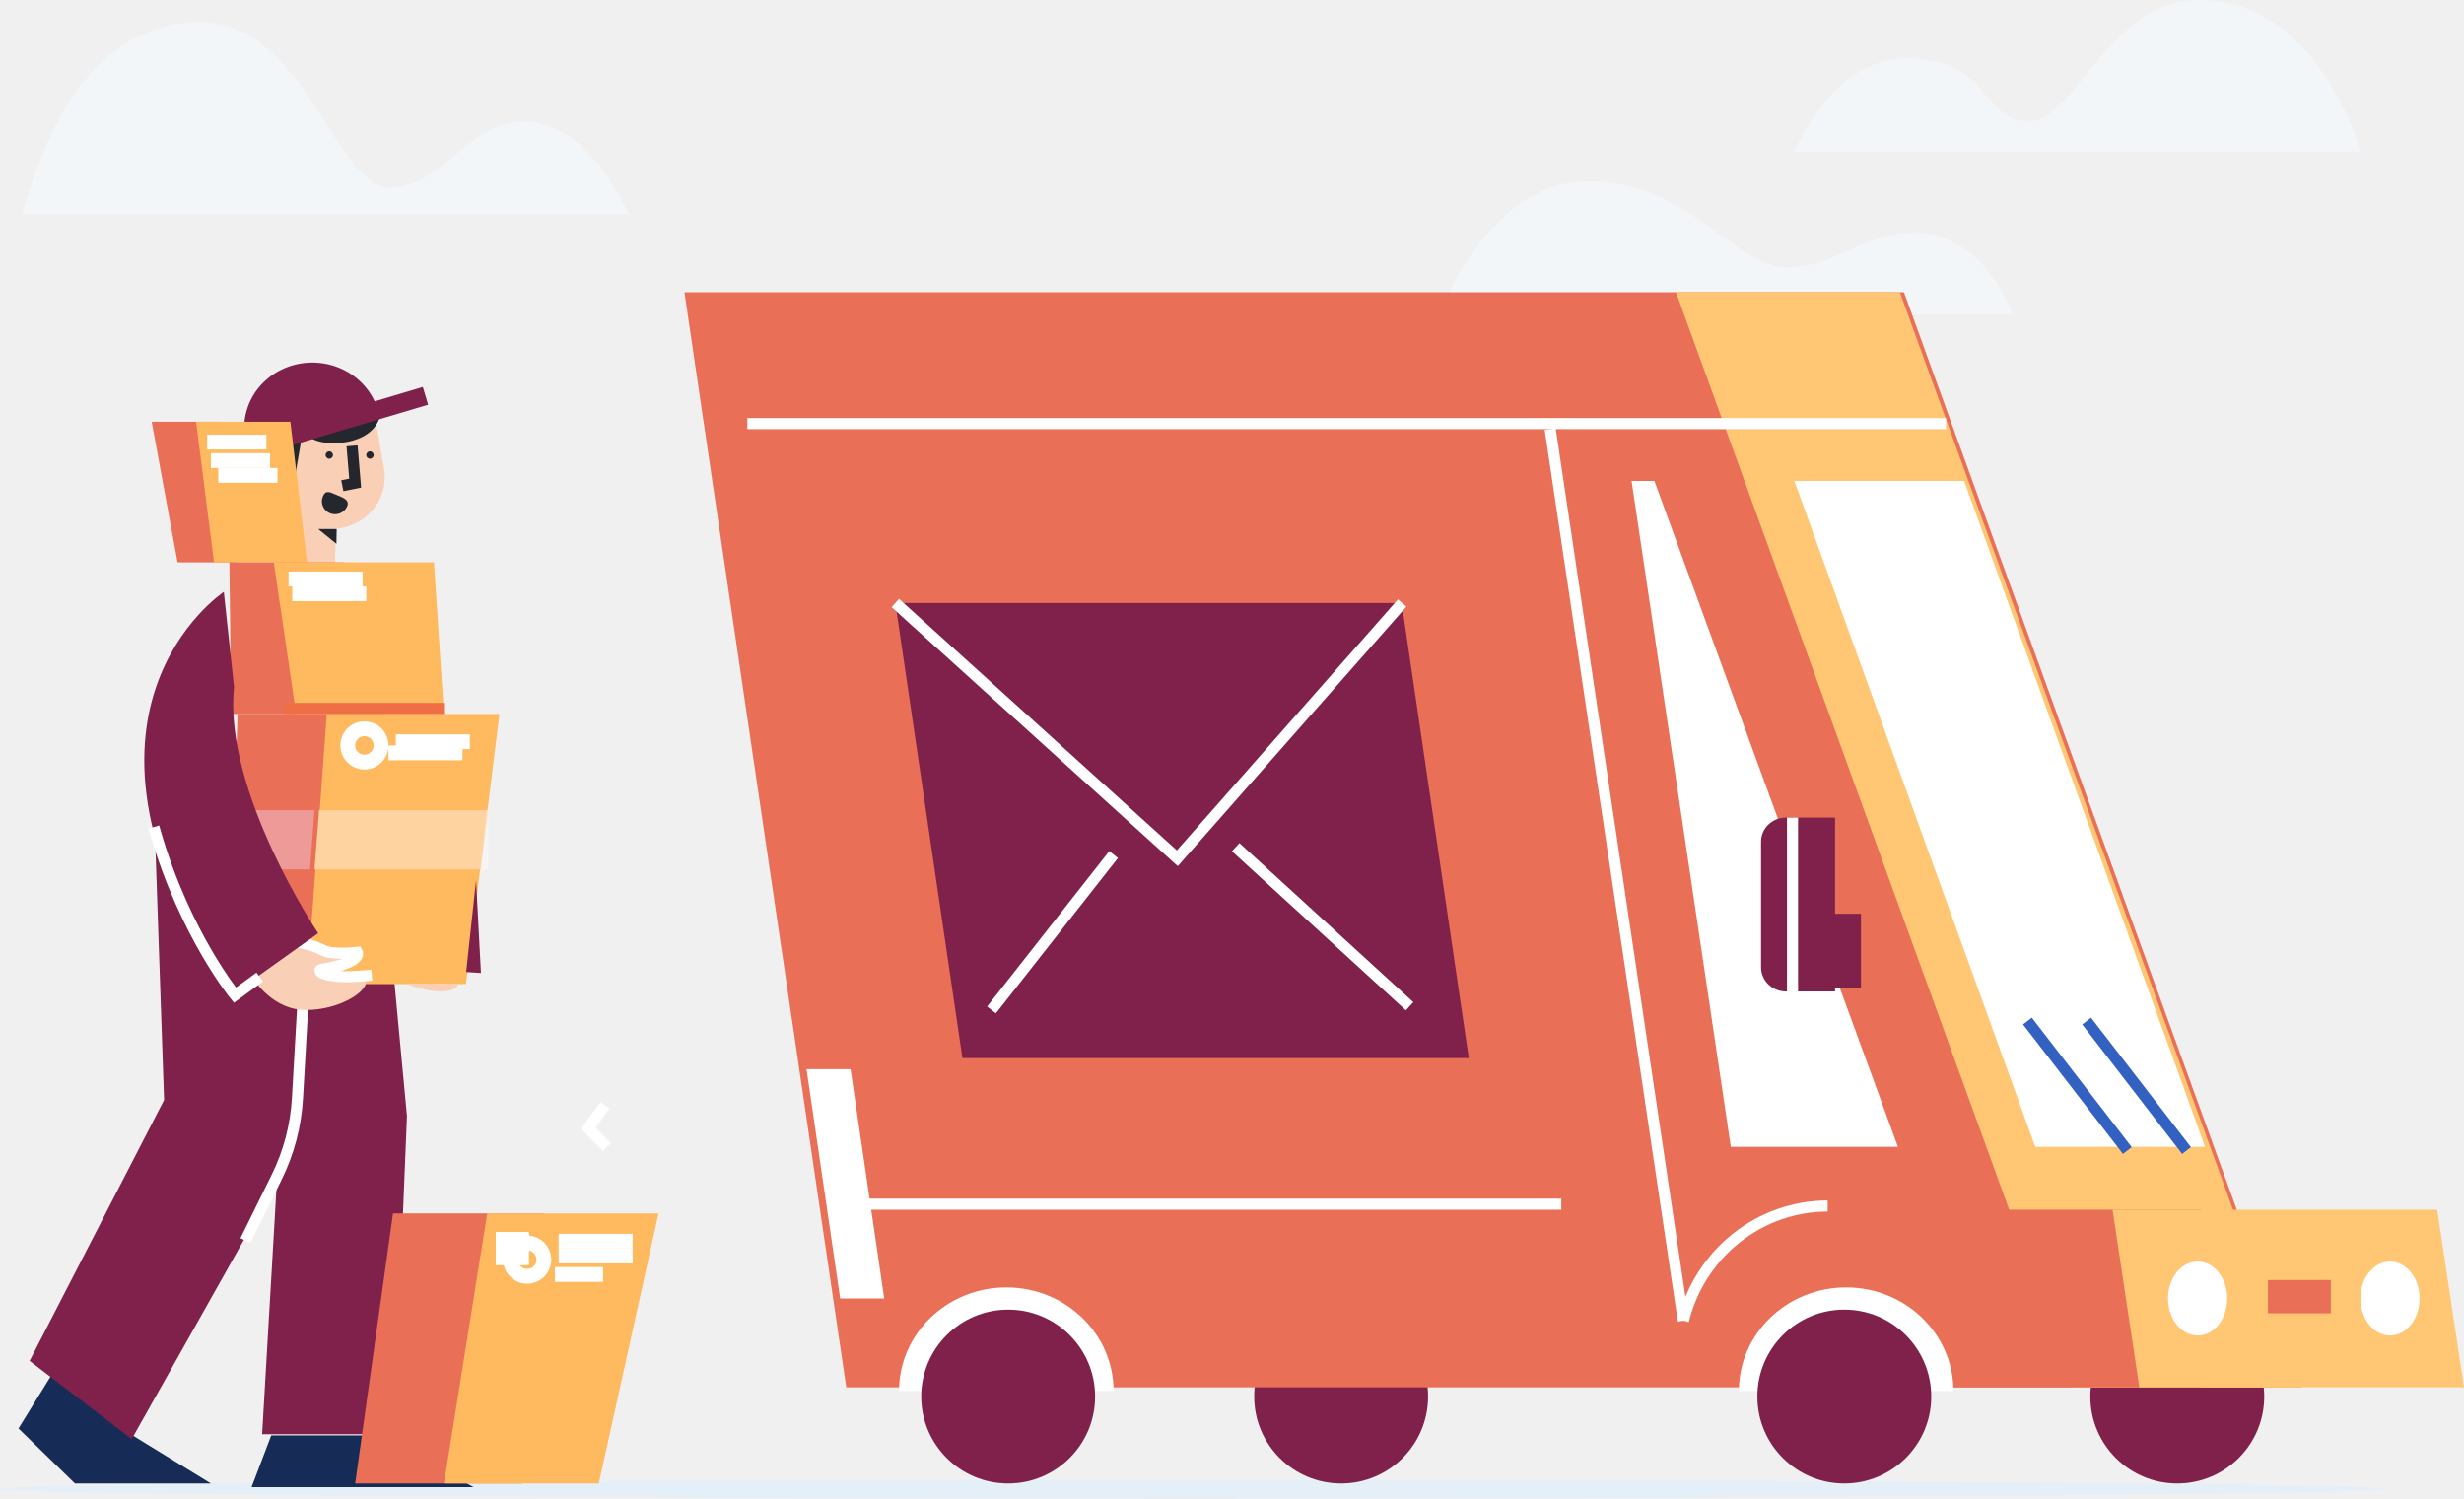
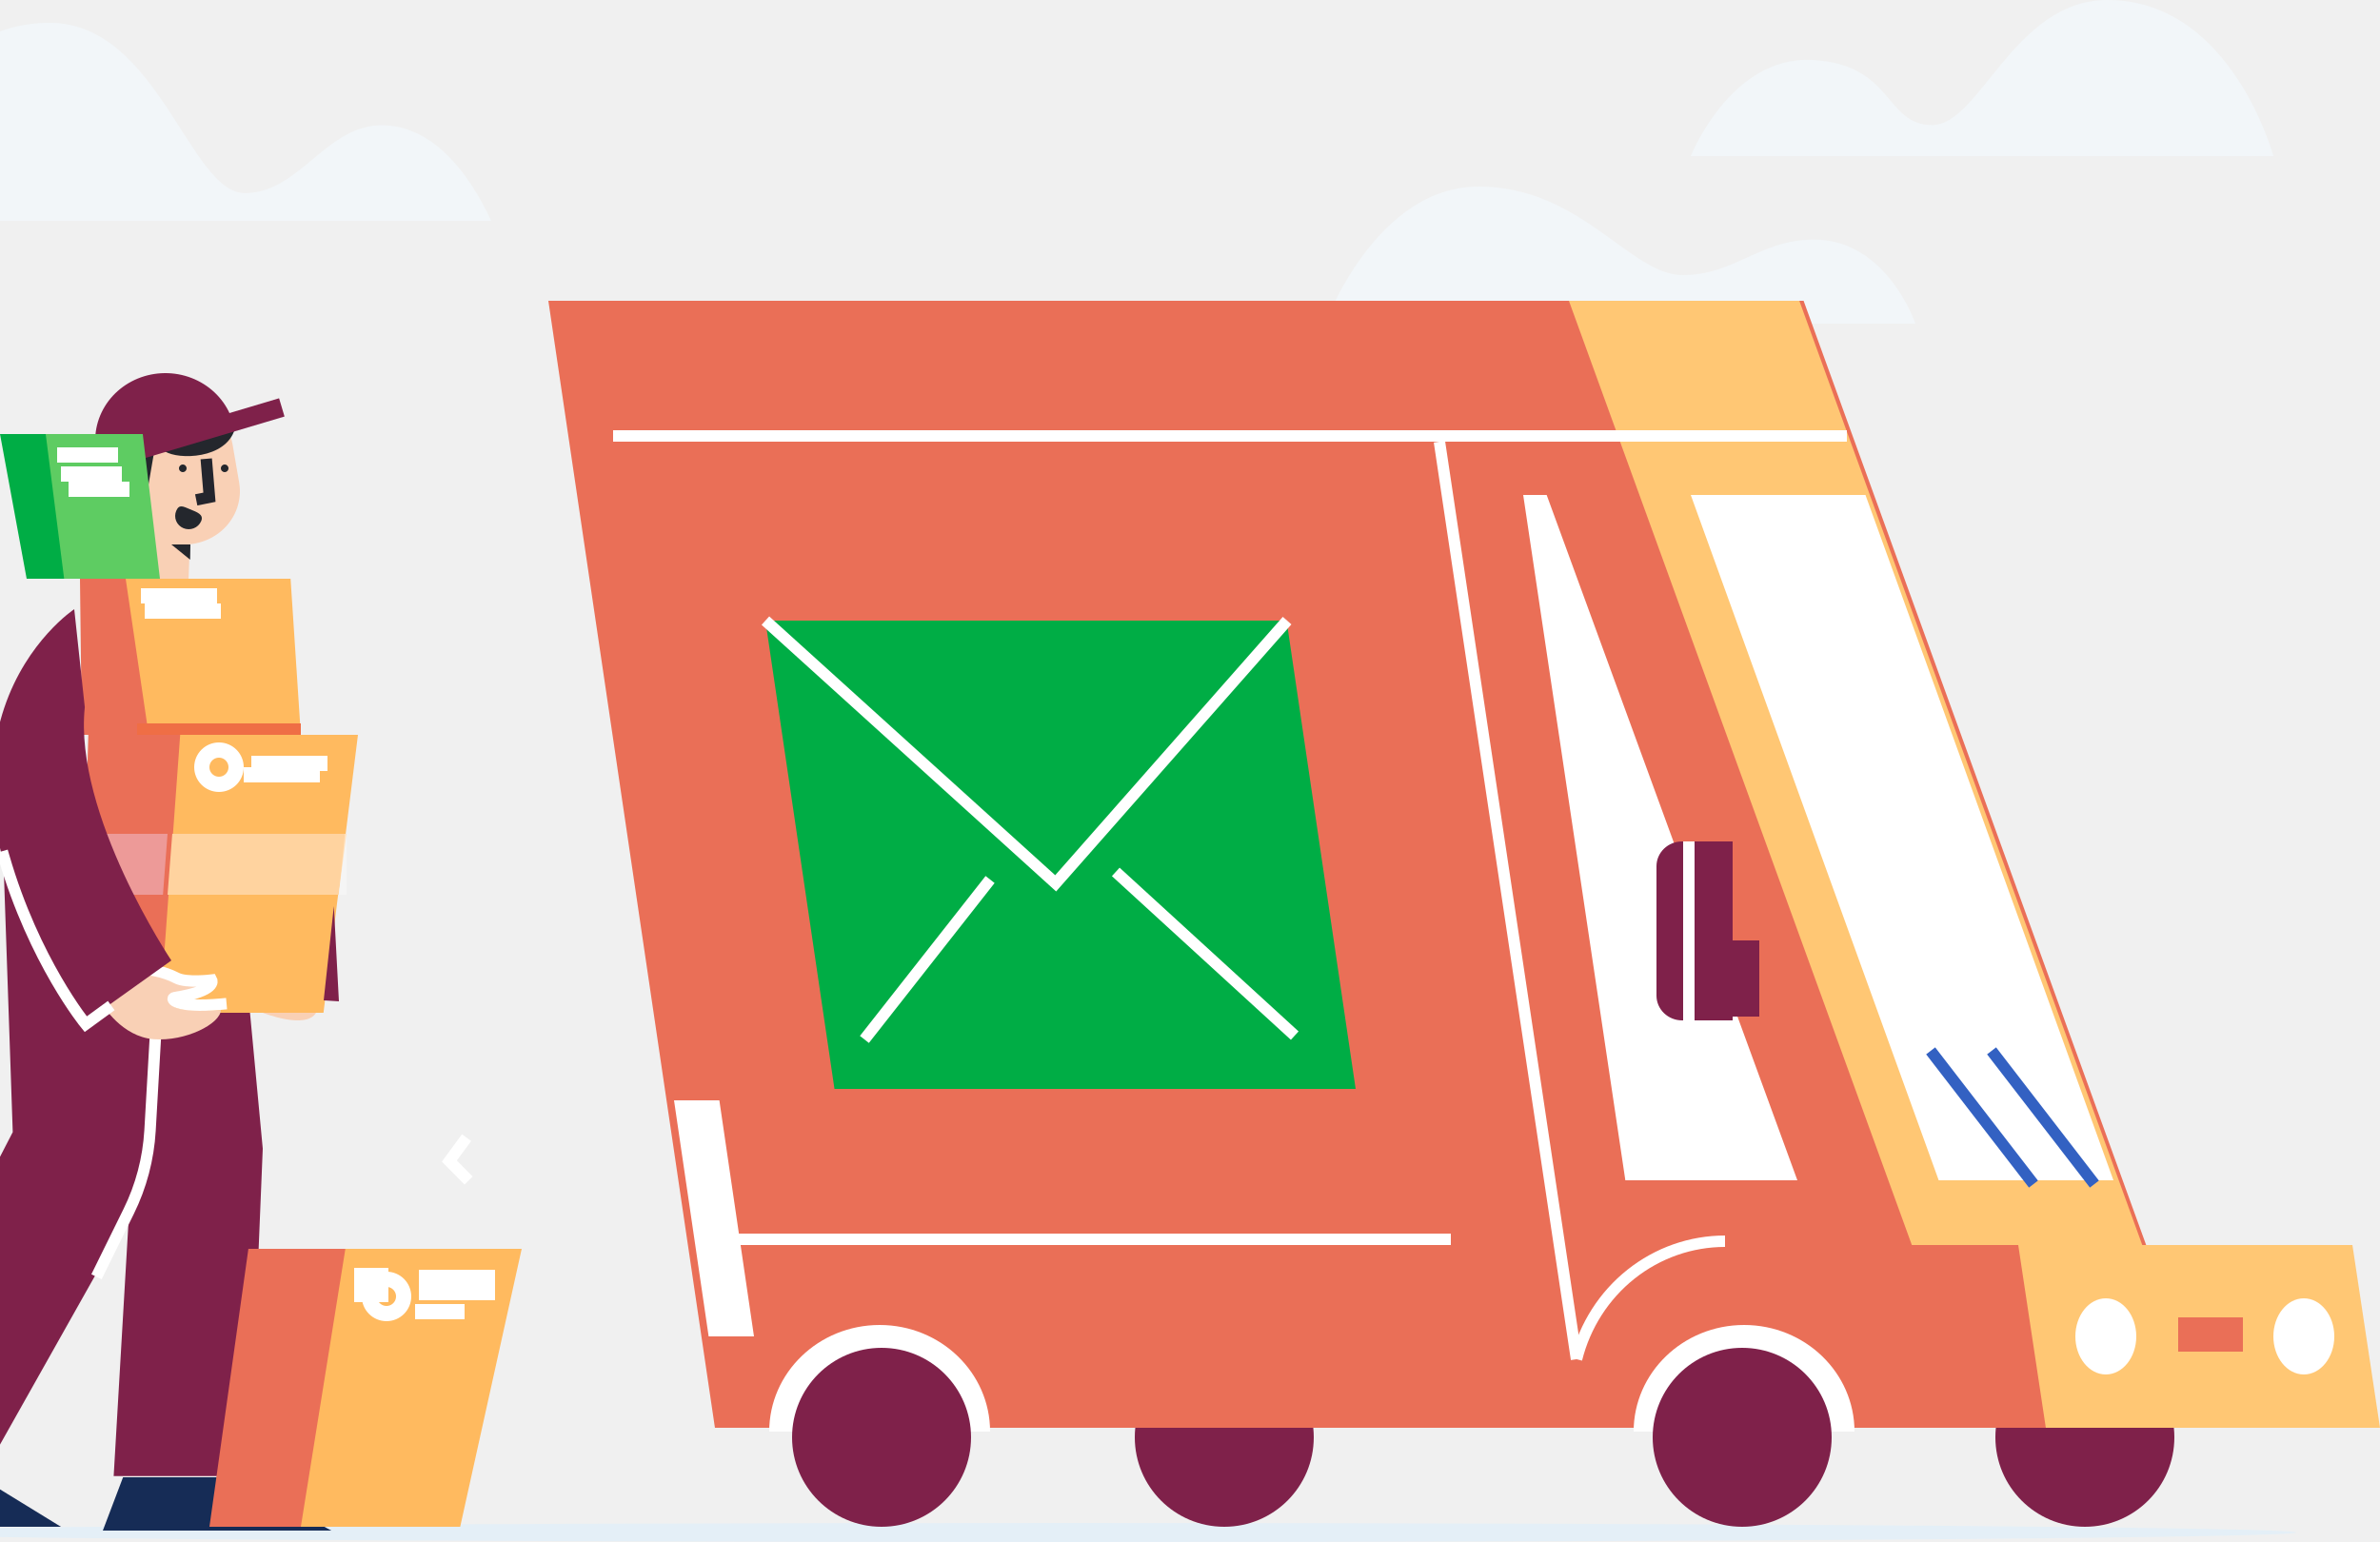
- <svg xmlns="http://www.w3.org/2000/svg" width="666px" height="405px" viewBox="0 0 666 405" version="1.1">
+ <svg xmlns="http://www.w3.org/2000/svg" width="625px" height="405px" viewBox="0 0 625 405" version="1.1">
  <g id="Page-1" stroke="none" stroke-width="1" fill="none" fill-rule="evenodd">
-     <g id="Post-Copy" transform="translate(-86, -269)">
-       <g id="20" transform="translate(86, 269)">
+     <g id="Post-Copy" transform="translate(0, -260)">
+       <g id="20" transform="translate(-41, 260)">
        <path d="M389,85 L544,85 C544,85 536.533,62.927 517.396,62.927 C503.067,62.927 496.615,72.251 482.859,72.251 C469.103,72.251 456.191,49 429.328,49 C402.135,49 389,85 389,85 Z" id="Path" fill="#F2F6F9" fill-rule="nonzero" />
        <path d="M638,41 L485,41 C485,41 495.444,14.638 516.886,15.749 C538.328,16.86 535.844,32.846 548.401,32.846 C560.957,32.846 569.879,0 594.404,0 C627.001,0 638,41 638,41 Z" id="Path" fill="#F2F6F9" fill-rule="nonzero" />
        <path d="M6,58 L170,58 C163.869,44.874 154.549,33.287 141.848,32.899 C126.689,32.438 119.867,50.722 105.307,50.722 C90.748,50.722 82.491,6 54.047,6 C25.28,6 11.975,35.457 6,58 Z" id="Path" fill="#F2F6F9" fill-rule="nonzero" />
        <polygon id="Path" fill="#F9D0B5" fill-rule="nonzero" points="91 138.561 75.76 138 75 159.439 90.24 160" />
        <path d="M322,405 C499.834,405 644,403.88 644,402.5 C644,401.12 499.834,400 322,400 C144.164,400 0,401.12 0,402.5 C0,403.88 144.164,405 322,405 Z" id="Path" fill="#E4EFF7" fill-rule="nonzero" />
        <polygon id="Path" fill="#162C56" fill-rule="nonzero" points="57 401 20.253 401 5 386.125 14.959 370 31.763 385.5" />
        <polygon id="Path" fill="#7F214A" fill-rule="nonzero" points="35.604 389 74.846 319.272 70.853 387.677 106.467 387.677 110 301.686 101.153 207.48 41.254 207 44.351 297.339 8 367.858" />
        <path d="M67,334 L74.78,318.203 C78.058,311.572 79.969,304.332 80.397,296.925 L82,269" id="Path" stroke="#FFFFFF" stroke-width="3" stroke-linecap="square" />
        <polygon id="Path" fill="#162C56" fill-rule="nonzero" points="73.309 388 68 402 128 402 102.366 388" />
        <path d="M87.271,142.957 L89.113,142.997 C91.255,143.041 93.381,142.631 95.339,141.798 C97.297,140.964 99.04,139.727 100.443,138.174 C101.845,136.621 102.873,134.79 103.454,132.813 C104.035,130.835 104.154,128.759 103.803,126.732 L102.067,116.693 C101.507,113.45 99.773,110.501 97.17,108.362 C94.567,106.224 91.262,105.033 87.834,105.001 L87.834,105.001 C85.92,104.982 84.02,105.325 82.244,106.01 C80.468,106.696 78.85,107.71 77.482,108.995 C76.115,110.28 75.025,111.811 74.274,113.5 C73.523,115.189 73.127,117.003 73.108,118.839 L73.001,128.839 C72.961,132.52 74.437,136.068 77.109,138.711 C79.781,141.355 83.433,142.881 87.271,142.957 L87.271,142.957 Z" id="Path" fill="#F9D0B5" fill-rule="nonzero" />
        <path d="M77.943,133.025 L77.946,133.022 C80.212,131.405 80.674,128.342 78.977,126.181 L77.233,123.959 C75.536,121.798 72.324,121.357 70.057,122.975 L70.054,122.978 C67.788,124.595 67.326,127.658 69.023,129.819 L70.767,132.042 C72.464,134.202 75.676,134.642 77.943,133.025 Z" id="Path" fill="#3361C2" fill-rule="nonzero" />
        <path d="M72,127 L74,129" id="Path" stroke="#FFFFFF" stroke-width="3" stroke-linecap="square" />
        <polyline id="Path" stroke="#24252D" stroke-width="3" stroke-linecap="square" points="95.285 122 96 130.598 94 131" />
        <path d="M87.287,134.144 C87.103,134.565 87.006,135.017 87,135.474 C86.994,135.932 87.081,136.386 87.254,136.811 C87.428,137.235 87.685,137.622 88.011,137.95 C88.337,138.277 88.726,138.539 89.155,138.719 C89.584,138.899 90.045,138.994 90.512,139 C90.978,139.005 91.441,138.92 91.875,138.75 C92.308,138.58 92.703,138.328 93.037,138.009 C93.37,137.689 93.637,137.308 93.82,136.887 C94.595,135.118 92.725,134.509 90.899,133.754 C89.073,132.998 88.061,132.375 87.287,134.144 Z" id="Path" fill="#24272D" fill-rule="nonzero" />
        <path d="M78.505,136 L81.163,120.521 L81.796,116.863 C82.787,117.742 83.917,118.453 85.141,118.964 C89.582,120.846 102.046,120.078 102.999,111.018 C103.089,110.148 98.214,110.713 98.092,110.156 C97.229,105.965 96.149,107.197 92.608,107.115 C86.303,106.965 81.633,103.709 73.516,109.075 C63.8,115.497 69.877,128.529 69.877,128.529 C69.877,128.529 74.227,126.37 78.505,136 Z" id="Path" fill="#24272D" fill-rule="nonzero" />
        <polygon id="Path" fill="#24272D" fill-rule="nonzero" points="91 143 86 143 90.933 147" />
        <path d="M89,124 C89.552,124 90,123.552 90,123 C90,122.448 89.552,122 89,122 C88.448,122 88,122.448 88,123 C88,123.552 88.448,124 89,124 Z" id="Path" fill="#24272D" fill-rule="nonzero" />
        <path d="M100,124 C100.552,124 101,123.552 101,123 C101,122.448 100.552,122 100,122 C99.448,122 99,122.448 99,123 C99,123.552 99.448,124 100,124 Z" id="Path" fill="#24272D" fill-rule="nonzero" />
        <path d="M66.855,121 C65.384,116.529 65.824,111.68 68.08,107.52 C70.335,103.361 74.221,100.231 78.881,98.82 C83.542,97.409 88.596,97.831 92.931,99.995 C97.267,102.159 100.529,105.887 102,110.358" id="Path" fill="#7F214A" fill-rule="nonzero" />
        <path d="M68,121 L115,107" id="Path" stroke="#7F214A" stroke-width="5" />
        <polyline id="Path" stroke="#FFFFFF" stroke-width="3" stroke-linecap="square" points="162.638 300 159 304.952 163 309" />
        <polygon id="Path" fill="#EA6F57" fill-rule="nonzero" points="98.273 266 62 266 64.199 193 104 193 98.242 265.896" />
-         <polygon id="Path" fill="#EA6F57" fill-rule="nonzero" points="64 152 47.998 152 41 114 59.313 114" />
-         <polygon id="Path" fill="#FFBA5F" fill-rule="nonzero" points="83 152 57.841 152 53 114 78.488 114" />
+         <polygon id="Path" fill="#00AD45" fill-rule="nonzero" points="64 152 47.998 152 41 114 59.313 114" />
+         <polygon id="Path" fill="#5ECC62" fill-rule="nonzero" points="83 152 57.841 152 53 114 78.488 114" />
        <polygon id="Path" fill="#EA6F57" fill-rule="nonzero" points="93 152 89.302 193 62.494 193 62 152" />
        <polygon id="Path" fill="#FFBA5F" fill-rule="nonzero" points="74 152 80.048 193 120 193 117.306 152" />
        <path d="M58,119.5 L70,119.5" id="Path" stroke="#FFFFFF" stroke-width="4" stroke-linecap="square" />
        <path d="M59,124.5 L71,124.5" id="Path" stroke="#FFFFFF" stroke-width="4" stroke-linecap="square" />
        <path d="M61,128.5 L73,128.5" id="Path" stroke="#FFFFFF" stroke-width="4" stroke-linecap="square" />
        <path d="M80,156.5 L96,156.5" id="Path" stroke="#FFFFFF" stroke-width="4" stroke-linecap="square" />
        <path d="M81,160.5 L97,160.5" id="Path" stroke="#FFFFFF" stroke-width="4" stroke-linecap="square" />
        <polygon id="Path" fill="#FFBA5F" fill-rule="nonzero" points="125.945 266 83 266 88.309 193.108 88.281 193 135 193" />
        <polygon id="Path" fill="#ED9A98" fill-rule="nonzero" points="85 219 83.79 235 65 235 65 219" />
        <polygon id="Path" fill="#FFD39F" fill-rule="nonzero" points="132 219 129.883 235 85 235 86.242 219" />
        <polygon id="Path" fill="#FFFFFF" fill-rule="nonzero" opacity="0.33" points="132 219 132 235 130 235 131.577 219" />
        <path d="M99,265.281 C98.883,268.875 89.784,273.584 81.362,272.941 C72.94,272.298 68,263.939 68,263.939 L80.184,256.003 C80.184,256.003 82.374,255.863 85.253,257.477 C88.027,259.03 96.542,258.675 96.542,258.675 C96.542,258.675 96.566,260.584 93.165,261.59 C90.796,262.293 86.282,262.896 86.387,263.939 C86.614,265.987 99,265.281 99,265.281 Z" id="Path" fill="#F9D0B5" fill-rule="nonzero" />
        <path d="M82,255 C83.866,255.383 85.668,256.014 87.355,256.873 C89.933,258.241 96.588,257.414 96.588,257.414 C96.588,257.414 98.115,260.245 86.895,262.011 C85.479,262.237 87.077,264.82 99,263.735" id="Path" stroke="#FFFFFF" stroke-width="3" stroke-linecap="square" />
        <path d="M98.5,206 C100.985,206 103,203.985 103,201.5 C103,199.015 100.985,197 98.5,197 C96.015,197 94,199.015 94,201.5 C94,203.985 96.015,206 98.5,206 Z" id="Path" stroke="#FFFFFF" stroke-width="4" stroke-linecap="square" />
        <path d="M60.497,160 C60.497,160 10.777,192.796 62.568,269 L86,252.266 C86,252.266 60.314,213.945 63.265,185.744" id="Path" fill="#7F214A" fill-rule="nonzero" />
        <polygon id="Path" fill="#EA6F57" fill-rule="nonzero" points="141.134 401 96 401 106.23 328 147 328 141.102 400.896" />
        <polygon id="Path" fill="#FFBA5F" fill-rule="nonzero" points="161.847 401 120 401 131.683 328.104 131.659 328 178 328" />
        <path d="M109,200.5 L125,200.5" id="Path" stroke="#FFFFFF" stroke-width="4" stroke-linecap="square" />
        <path d="M107,203.5 L123,203.5" id="Path" stroke="#FFFFFF" stroke-width="4" stroke-linecap="square" />
        <path d="M77,191.5 L120,191.5" id="Path" stroke="#EF6E45" stroke-width="3" />
        <path d="M69,264.996 L63.507,269 C63.507,269 49.976,252.532 42,225" id="Path" stroke="#FFFFFF" stroke-width="3" stroke-linecap="square" />
        <path d="M142.5,345 C144.985,345 147,342.985 147,340.5 C147,338.015 144.985,336 142.5,336 C140.015,336 138,338.015 138,340.5 C138,342.985 140.015,345 142.5,345 Z" id="Path" stroke="#FFFFFF" stroke-width="4" stroke-linecap="square" />
        <polygon id="Path" fill="#FFFFFF" fill-rule="nonzero" points="143 333 134 333 134 342 143 342" />
        <path d="M153,335.5 L169,335.5" id="Path" stroke="#FFFFFF" stroke-width="4" stroke-linecap="square" />
        <path d="M153,339.5 L169,339.5" id="Path" stroke="#FFFFFF" stroke-width="4" stroke-linecap="square" />
        <path d="M152,344.5 L161,344.5" id="Path" stroke="#FFFFFF" stroke-width="4" stroke-linecap="square" />
        <path d="M110,266 C110,266 121.316,270.5 124,266 L110,266 Z" id="Path" fill="#F9D0B5" fill-rule="nonzero" />
        <polygon id="Path" fill="#7F214A" fill-rule="nonzero" points="126 262.743 130 263 128.675 238" />
        <path d="M362.5,401 C375.479,401 386,390.479 386,377.5 C386,364.521 375.479,354 362.5,354 C349.521,354 339,364.521 339,377.5 C339,390.479 349.521,401 362.5,401 Z" id="Path" fill="#7F214A" fill-rule="nonzero" />
        <path d="M588.5,401 C601.477,401 612,390.479 612,377.5 C612,364.521 601.477,354 588.5,354 C575.523,354 565,364.521 565,377.5 C565,390.479 575.523,401 588.5,401 Z" id="Path" fill="#7F214A" fill-rule="nonzero" />
        <polygon id="Path" fill="#EA6F57" fill-rule="nonzero" points="622 375 228.743 375 225.133 350.58 216.024 288.918 185 79 514.635 79 616.25 359.149" />
-         <polygon id="Path" fill="#7F214A" fill-rule="nonzero" points="397 286 260.135 286 242 163 378.865 163" />
+         <polygon id="Path" fill="#00AD45" fill-rule="nonzero" points="397 286 260.135 286 242 163 378.865 163" />
        <polygon id="Path" fill="#FFC774" fill-rule="nonzero" points="621 375 560.49 375 453 79 513.514 79" />
        <polygon id="Path" fill="#FFFFFF" fill-rule="nonzero" points="596 310 550.118 310 485 130 530.882 130" />
        <polygon id="Path" fill="#FFFFFF" fill-rule="nonzero" points="513 310 467.825 310 441 130 447.162 130" />
        <polygon id="Path" fill="#EA6F57" fill-rule="nonzero" points="595 327 512 327 512 375 595 375" />
        <polygon id="Path" fill="#FFC774" fill-rule="nonzero" points="666 375 578.239 375 571 327 658.757 327" />
        <path d="M243,376 C243,360.535 255.983,348 272,348 C288.017,348 301,360.535 301,376" id="Path" fill="#FFFFFF" fill-rule="nonzero" />
        <path d="M470,376 C470,360.535 482.983,348 499,348 C515.017,348 528,360.535 528,376" id="Path" fill="#FFFFFF" fill-rule="nonzero" />
        <path d="M498.5,401 C511.481,401 522,390.479 522,377.5 C522,364.521 511.481,354 498.5,354 C485.523,354 475,364.521 475,377.5 C475,390.479 485.523,401 498.5,401 Z" id="Path" fill="#7F214A" fill-rule="nonzero" />
        <path d="M455,357 C457.207,348.136 462.238,340.276 469.3,334.662 C476.362,329.048 485.052,326 494,326" id="Path" stroke="#FFFFFF" stroke-width="3" />
        <path d="M646,361 C650.416,361 654,356.523 654,351 C654,345.477 650.416,341 646,341 C641.584,341 638,345.477 638,351 C638,356.523 641.584,361 646,361 Z" id="Path" fill="#FFFFFF" fill-rule="nonzero" />
        <path d="M594,361 C598.42,361 602,356.523 602,351 C602,345.477 598.42,341 594,341 C589.584,341 586,345.477 586,351 C586,356.523 589.584,361 594,361 Z" id="Path" fill="#FFFFFF" fill-rule="nonzero" />
        <polygon id="Path" fill="#FFFFFF" fill-rule="nonzero" points="239 351 227.097 351 218 289 229.903 289" />
        <path d="M231,325.5 L422,325.5" id="Path" stroke="#FFFFFF" stroke-width="3" />
        <path d="M202,114.5 L526,114.5" id="Path" stroke="#FFFFFF" stroke-width="3" />
        <path d="M455,357 L419,116" id="Path" stroke="#FFFFFF" stroke-width="3" />
        <path d="M482.722,221 L496,221 L496,268 L482.722,268 C480.939,268 479.232,267.315 477.971,266.094 C476.71,264.874 476,263.22 476,261.494 L476,227.506 C476,225.78 476.71,224.126 477.971,222.906 C479.232,221.685 480.939,221 482.722,221 L482.722,221 Z" id="Path" fill="#7F214A" fill-rule="nonzero" />
        <polygon id="Path" fill="#7F214A" fill-rule="nonzero" points="503 247 494 247 494 267 503 267" />
        <path d="M548,276 L575,311" id="Path" stroke="#3361C2" stroke-width="3" />
        <path d="M564,276 L591,311" id="Path" stroke="#3361C2" stroke-width="3" />
        <polyline id="Path" stroke="#FFFFFF" stroke-width="3" points="242 163 318.22 232 379 163" />
        <path d="M301,231 L268,273" id="Path" stroke="#FFFFFF" stroke-width="3" />
        <path d="M334,229 L381,272" id="Path" stroke="#FFFFFF" stroke-width="3" />
        <path d="M272.5,401 C285.479,401 296,390.479 296,377.5 C296,364.521 285.479,354 272.5,354 C259.521,354 249,364.521 249,377.5 C249,390.479 259.521,401 272.5,401 Z" id="Path" fill="#7F214A" fill-rule="nonzero" />
        <path d="M484.5,268 L484.5,221" id="Path" stroke="#FFFFFF" stroke-width="3" />
        <polygon id="Path" fill="#EA6F57" fill-rule="nonzero" points="630 346 613 346 613 355 630 355" />
      </g>
    </g>
  </g>
</svg>
